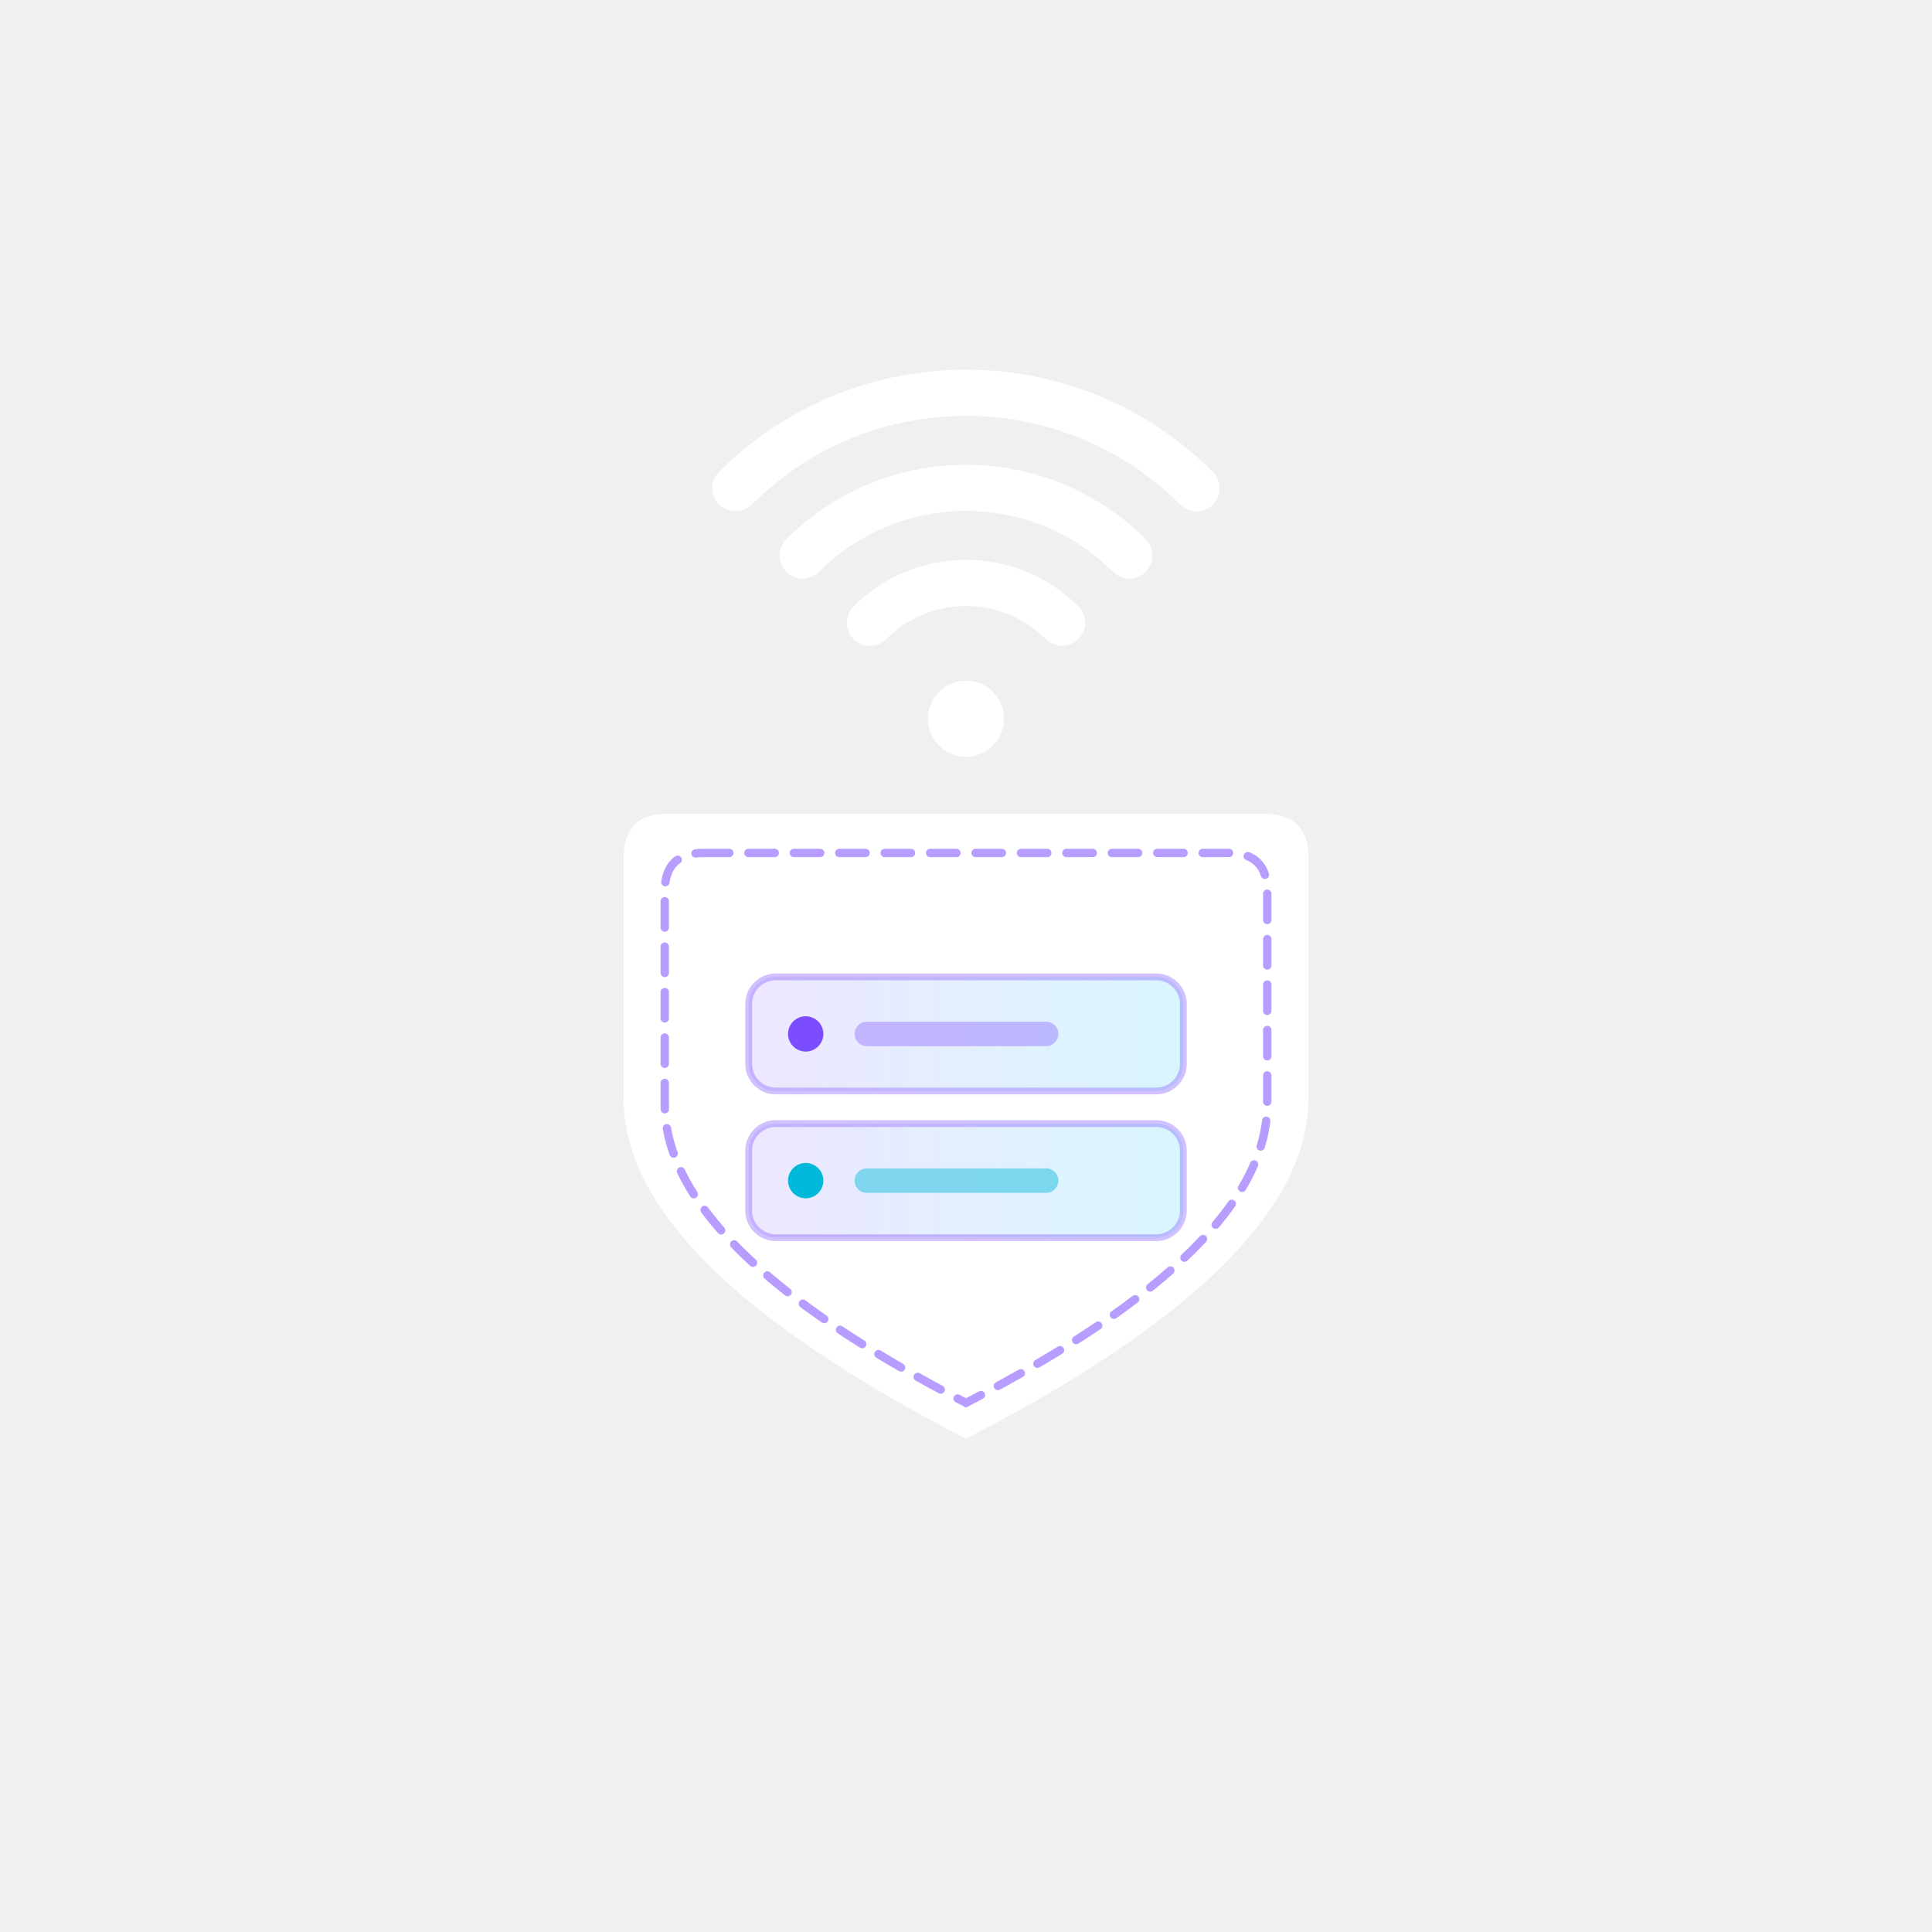
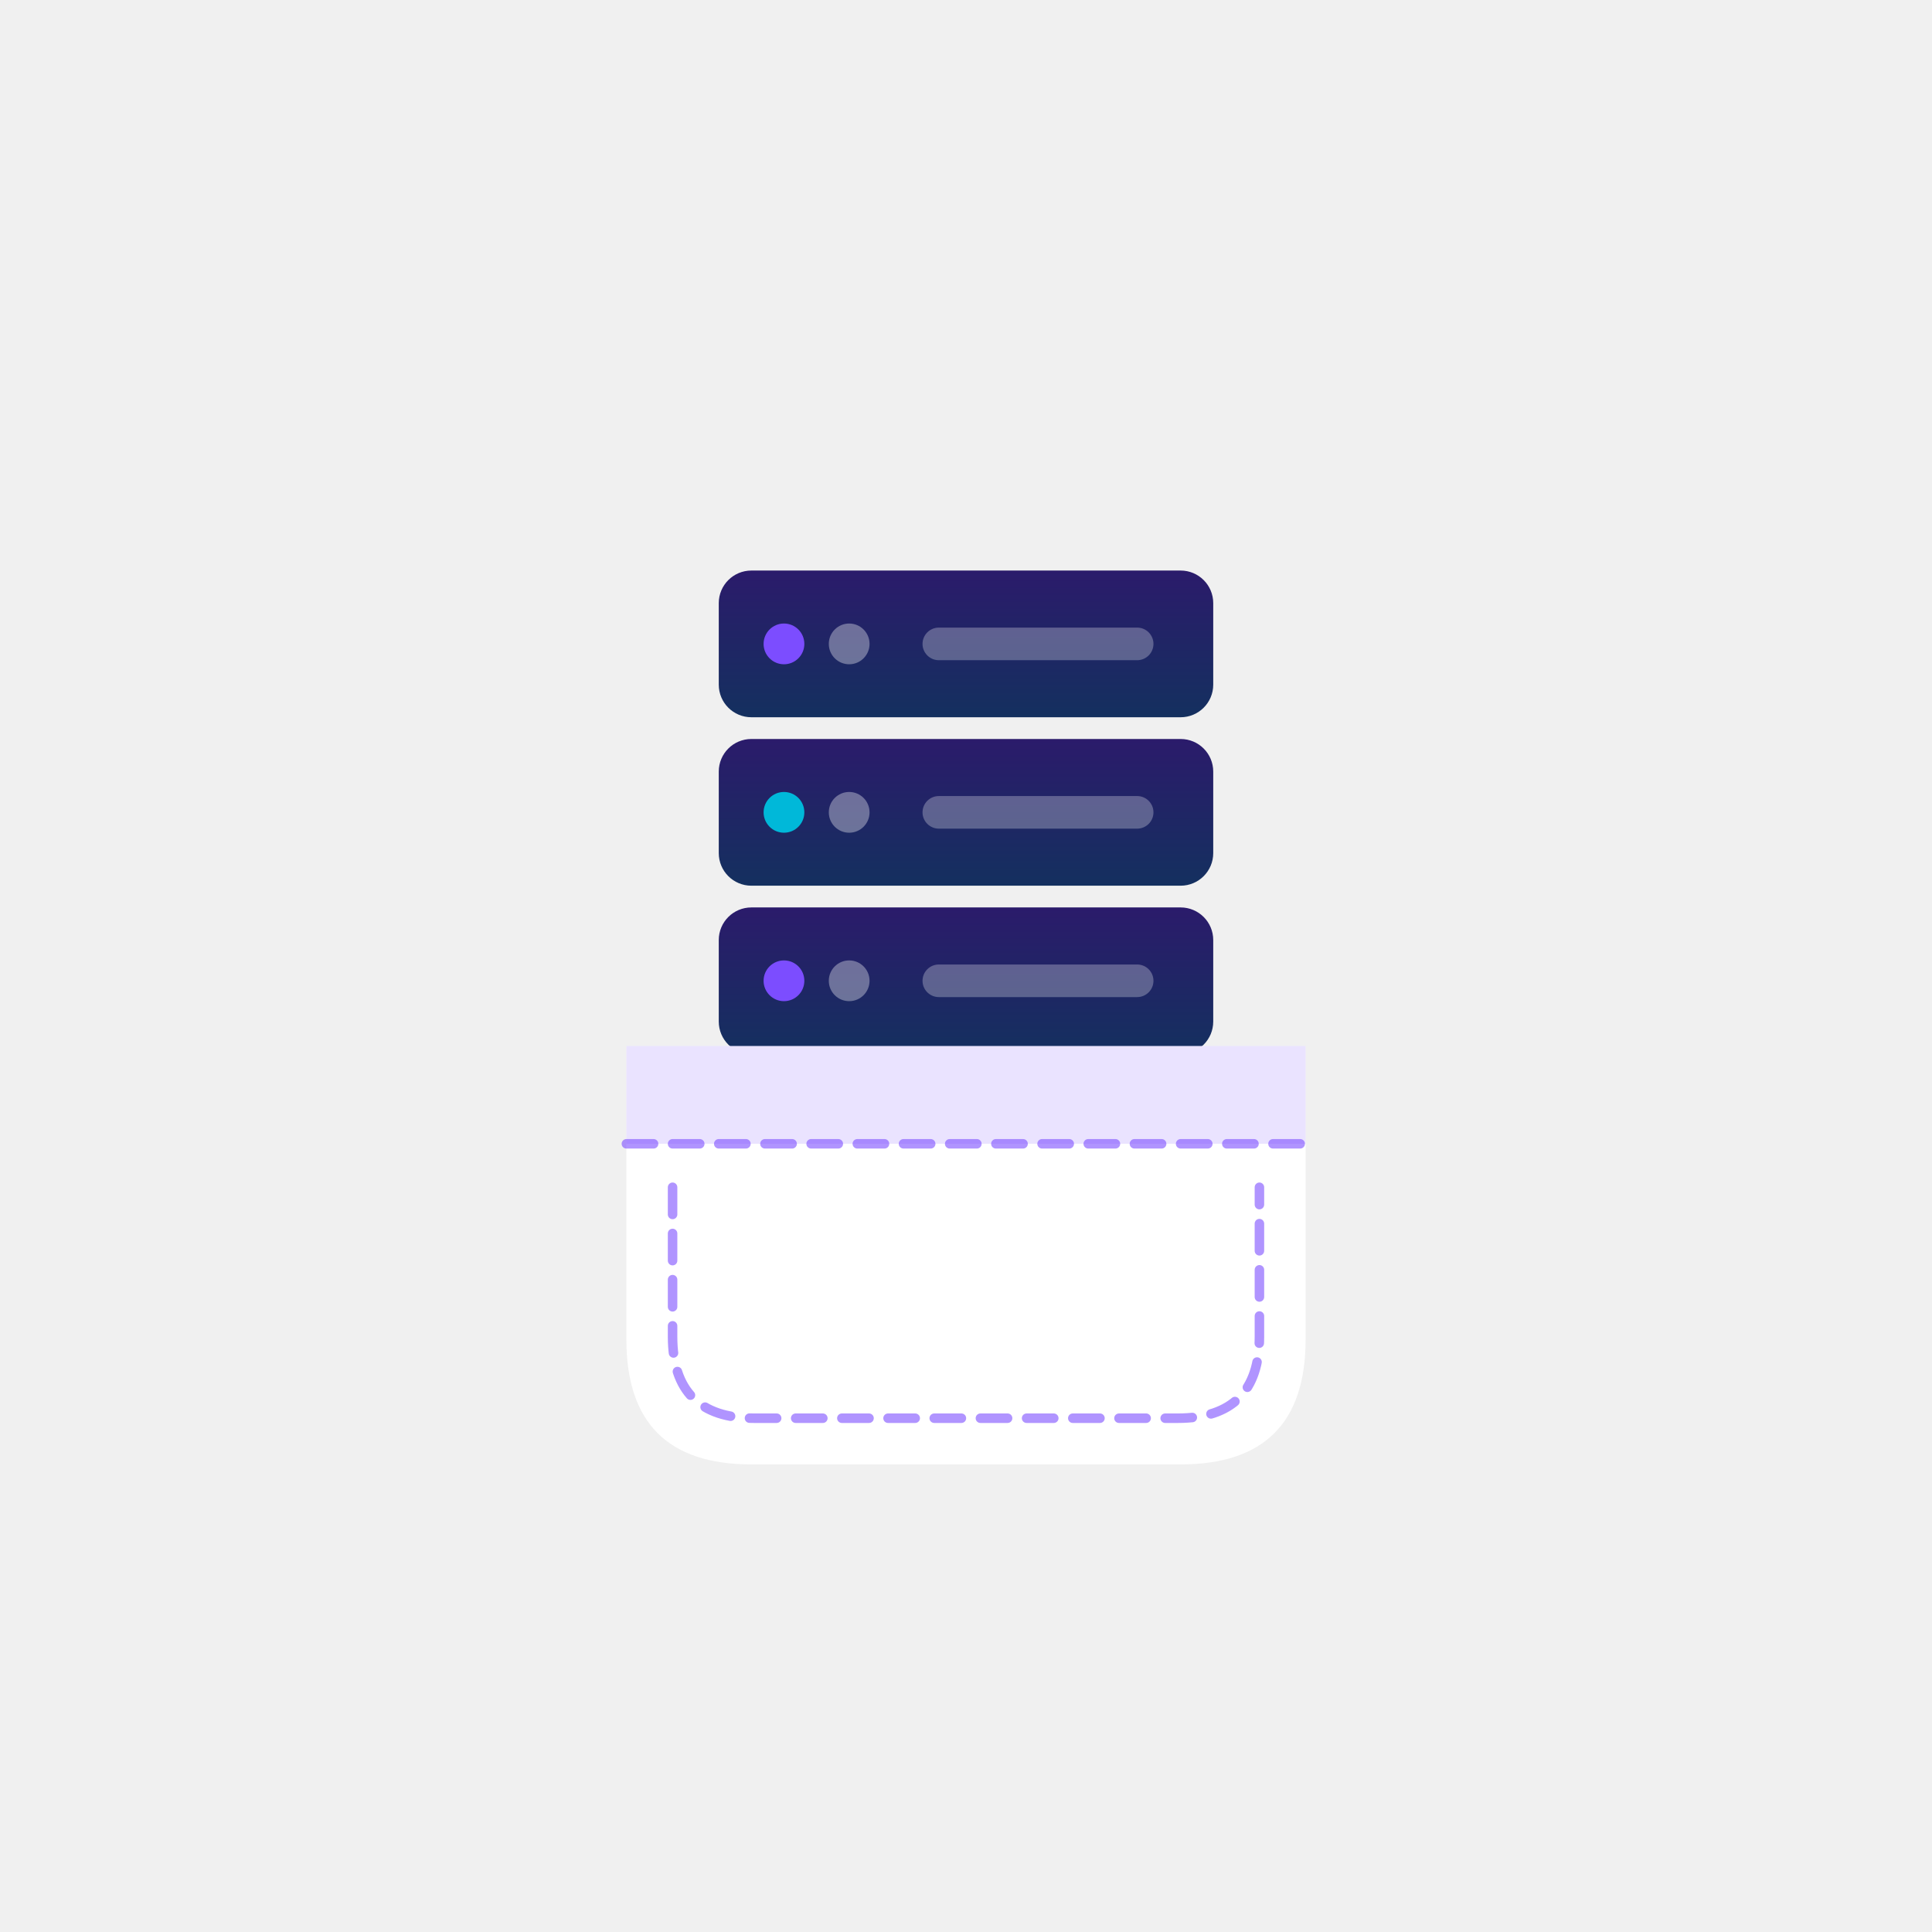
<svg xmlns="http://www.w3.org/2000/svg" viewBox="0 0 1024 1024">
  <defs>
    <linearGradient id="bg" x1="0" y1="0" x2="1" y2="1">
      <stop offset="0" stop-color="#7C4DFF" />
      <stop offset="1" stop-color="#00B8D9" />
    </linearGradient>
    <linearGradient id="srv" x1="0" y1="0" x2="1" y2="0">
-       <stop offset="0" stop-color="#EDE7FF" />
-       <stop offset="1" stop-color="#D9F6FF" />
+       <stop offset="0" stop-color="#F3EEFF" />
+       <stop offset="1" stop-color="#DDF7FF" />
+     </linearGradient>
+     <linearGradient id="srvd" x1="0" y1="0" x2="0" y2="1">
+       <stop offset="0" stop-color="#2B1B6B" />
+       <stop offset="1" stop-color="#14305F" />
    </linearGradient>
  </defs>
-   <g transform="translate(512 512) scale(0.72) translate(-512 -512)">
-     <circle cx="512" cy="330" r="28" fill="#fff" />
-     <path d="M441.3 259.3 A100 100 0 0 1 582.7 259.3" fill="none" stroke="#fff" stroke-width="34" stroke-linecap="round" />
-     <path d="M391.8 209.8 A170 170 0 0 1 632.2 209.8" fill="none" stroke="#fff" stroke-width="34" stroke-linecap="round" />
-     <path d="M342.3 160.3 A240 240 0 0 1 681.7 160.3" fill="none" stroke="#fff" stroke-width="34" stroke-linecap="round" />
-     <path d="M292 400H732Q764 400 764 432V610Q764 730 512 860Q260 730 260 610V432Q260 400 292 400Z" fill="#fff" />
-     <g transform="translate(512 640) scale(0.88) translate(-512 -640)">
-       <path d="M292 400H732Q764 400 764 432V610Q764 730 512 860Q260 730 260 610V432Q260 400 292 400Z" fill="none" stroke="#7C4DFF" stroke-opacity=".55" stroke-width="7" stroke-dasharray="22 16" stroke-linecap="round" />
-     </g>
-     <rect x="352" y="520" width="320" height="84" rx="20" fill="url(#srv)" stroke="#7C4DFF" stroke-opacity=".35" stroke-width="5" />
-     <rect x="352" y="628" width="320" height="84" rx="20" fill="url(#srv)" stroke="#7C4DFF" stroke-opacity=".35" stroke-width="5" />
-     <circle cx="394" cy="562" r="13" fill="#7C4DFF" />
-     <circle cx="394" cy="670" r="13" fill="#00B8D9" />
-     <rect x="430" y="553" width="150" height="18" rx="9" fill="#7C4DFF" opacity=".35" />
-     <rect x="430" y="661" width="150" height="18" rx="9" fill="#00B8D9" opacity=".45" />
+   <g transform="translate(512 540) scale(0.72) translate(-512 -540)">
+     <rect x="330" y="210" width="364" height="108" rx="24" fill="url(#srvd)" />
+     <circle cx="378" cy="264" r="15" fill="#7C4DFF" />
+     <circle cx="426" cy="264" r="15" fill="#fff" opacity=".35" />
+     <rect x="480" y="252" width="170" height="24" rx="12" fill="#fff" opacity=".28" />
+     <rect x="330" y="334" width="364" height="108" rx="24" fill="url(#srvd)" />
+     <circle cx="378" cy="388" r="15" fill="#00B8D9" />
+     <circle cx="426" cy="388" r="15" fill="#fff" opacity=".35" />
+     <rect x="480" y="376" width="170" height="24" rx="12" fill="#fff" opacity=".28" />
+     <rect x="330" y="458" width="364" height="108" rx="24" fill="url(#srvd)" />
+     <circle cx="378" cy="512" r="15" fill="#7C4DFF" />
+     <circle cx="426" cy="512" r="15" fill="#fff" opacity=".35" />
+     <rect x="480" y="500" width="170" height="24" rx="12" fill="#fff" opacity=".28" />
+     <path d="M262 560H762V776Q762 868 670 868H354Q262 868 262 776Z" fill="#fff" />
+     <path d="M262 560H762V632H262Z" fill="#7C4DFF" opacity=".16" />
+     <path d="M262 632H762" stroke="#7C4DFF" stroke-opacity=".6" stroke-width="7" stroke-dasharray="20 14" stroke-linecap="round" />
+     <path d="M296 664V774Q296 834 356 834H668Q728 834 728 774V664" fill="none" stroke="#7C4DFF" stroke-opacity=".6" stroke-width="7" stroke-dasharray="20 14" stroke-linecap="round" />
  </g>
</svg>
